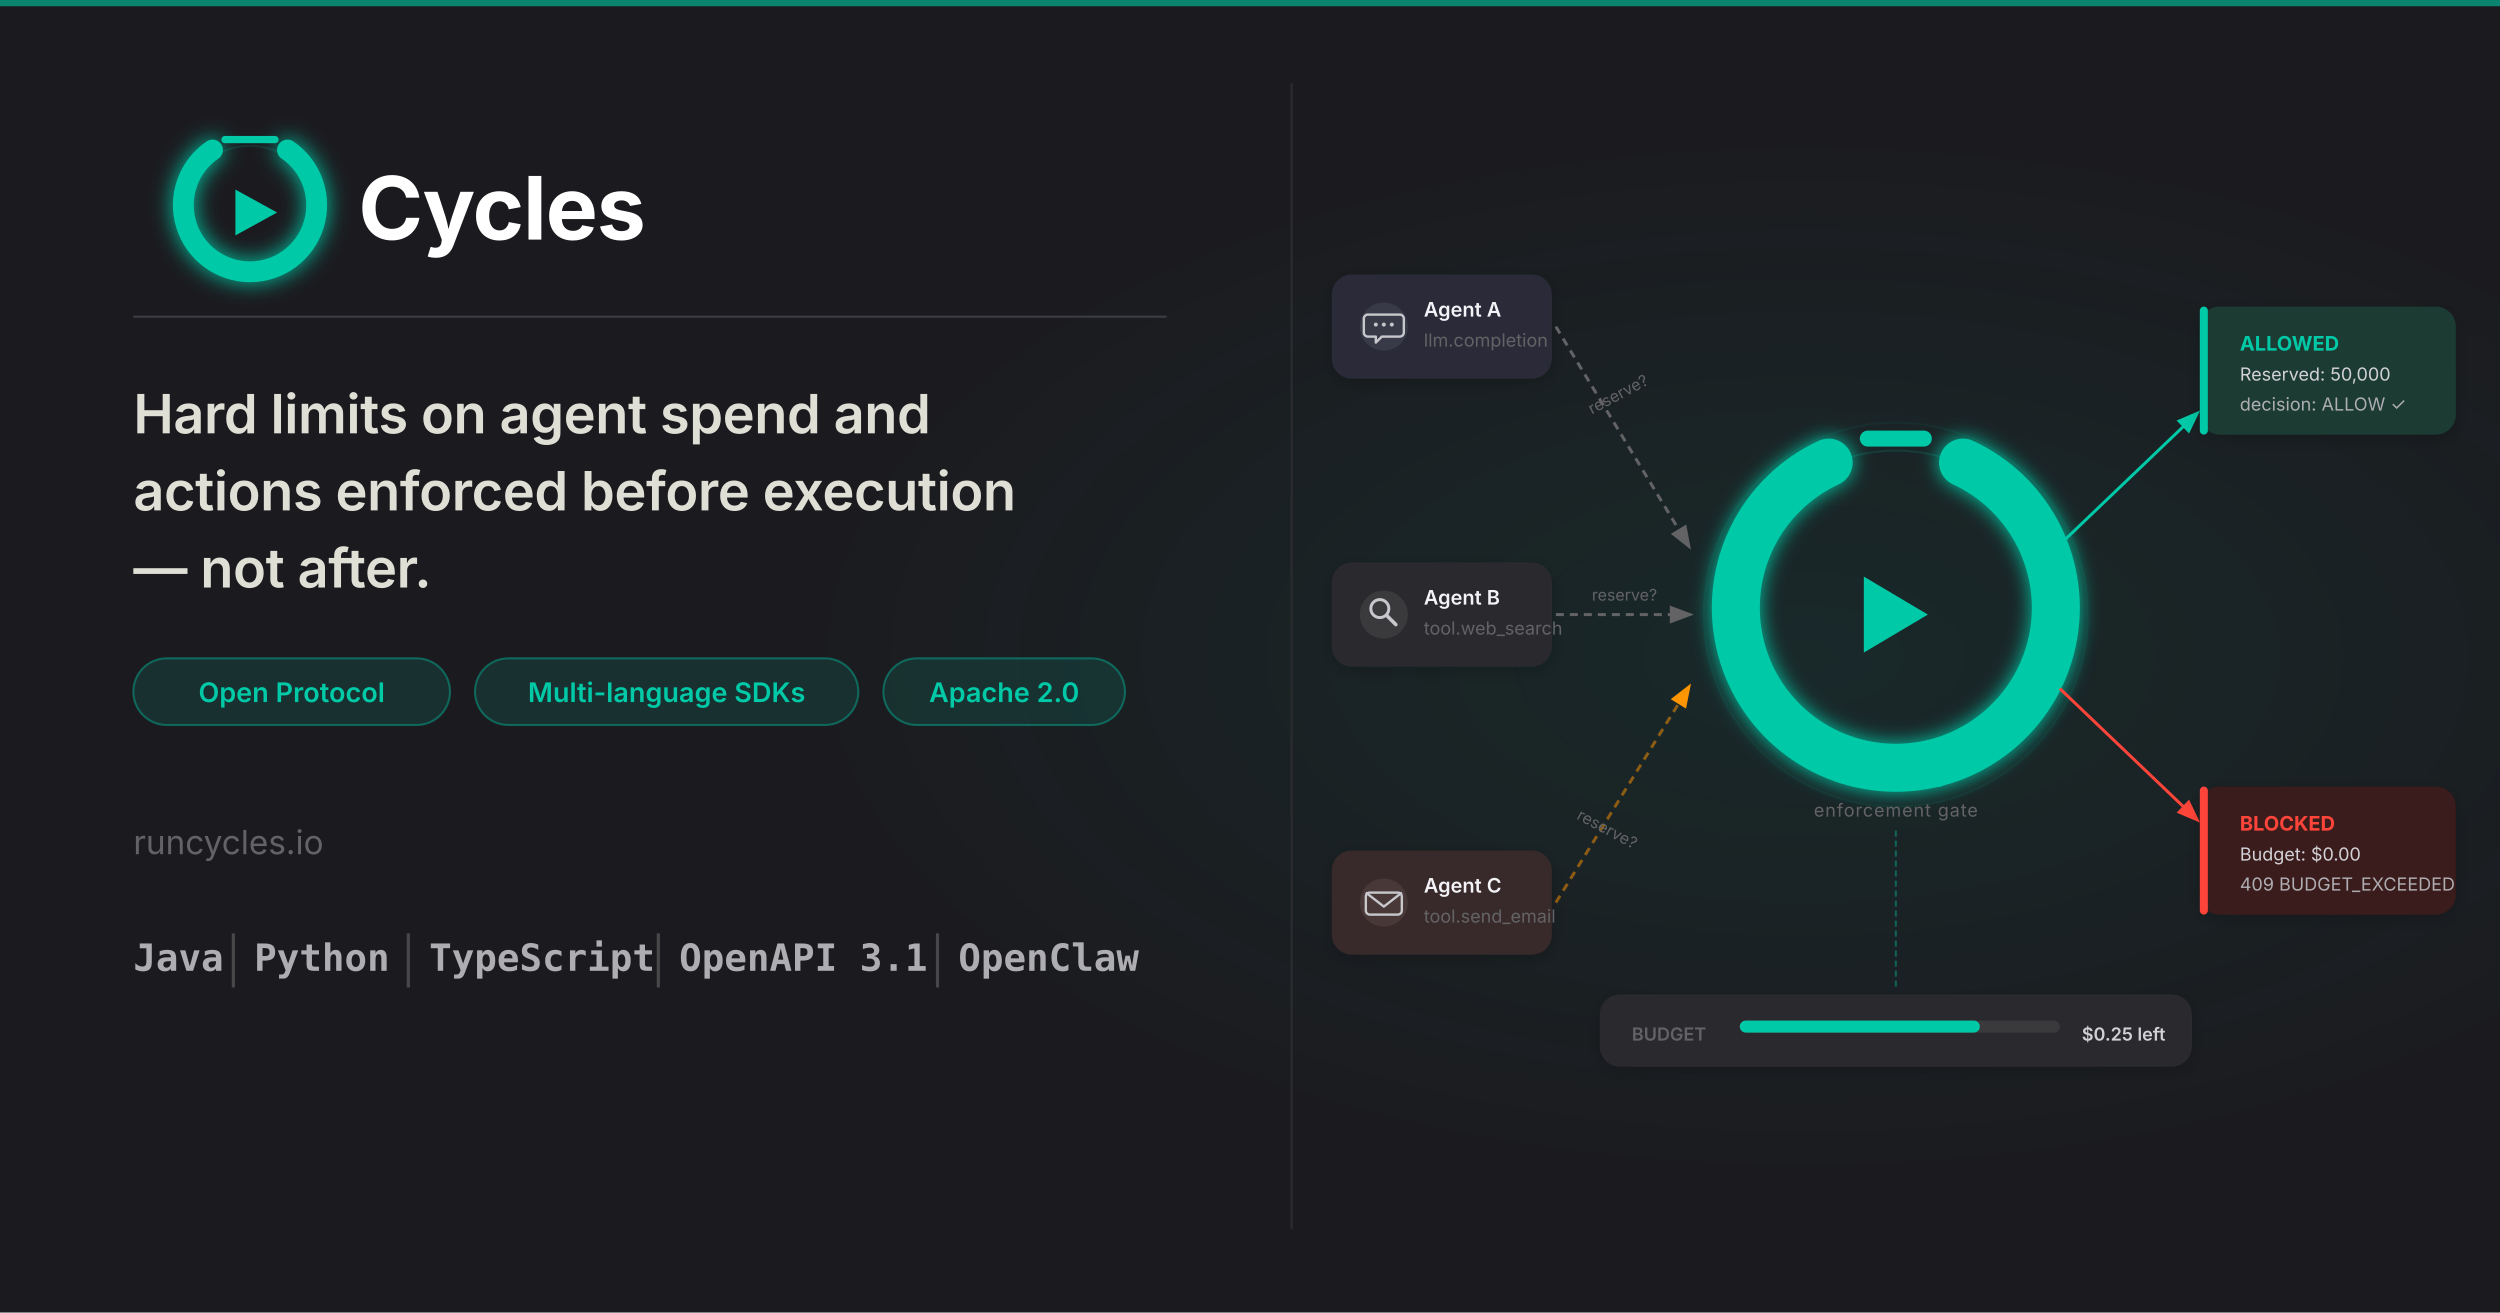
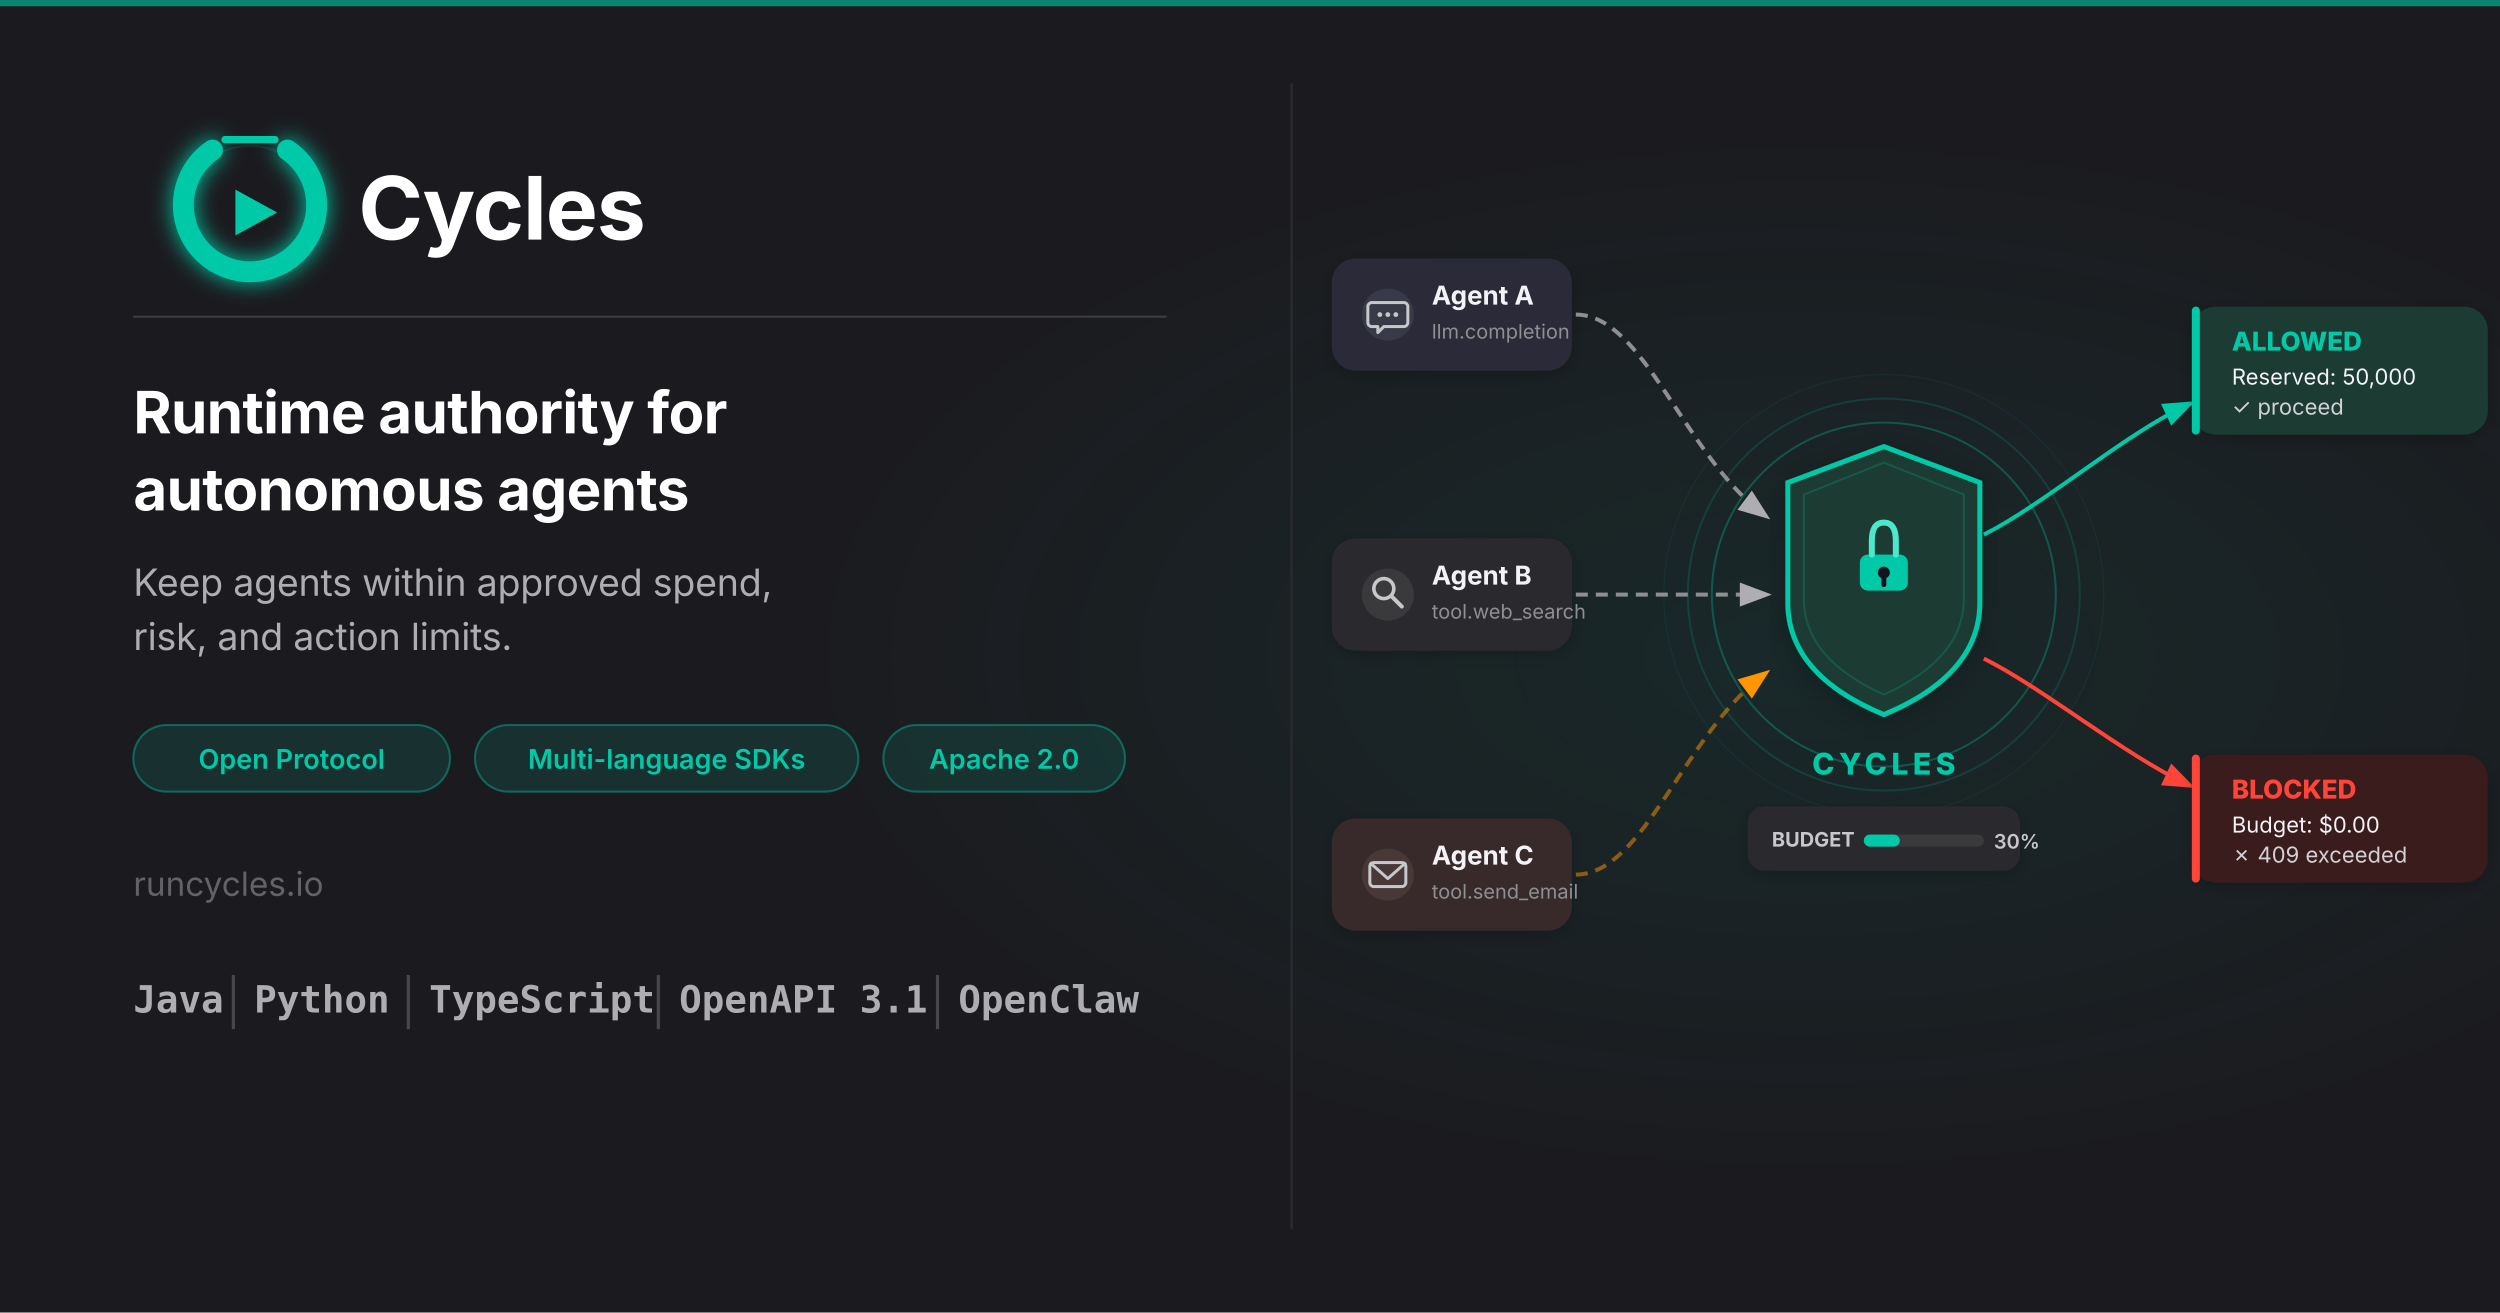
<svg xmlns="http://www.w3.org/2000/svg" viewBox="0 0 1200 630" width="1200" height="630">
  <defs>
    <filter id="og-glow" x="-30%" y="-30%" width="160%" height="160%">
      <feGaussianBlur stdDeviation="5" result="blur" />
      <feMerge>
        <feMergeNode in="blur" />
        <feMergeNode in="SourceGraphic" />
      </feMerge>
    </filter>
    <filter id="og-shadow" x="-10%" y="-10%" width="120%" height="140%">
      <feDropShadow dx="0" dy="2" stdDeviation="4" flood-color="#00000030" />
    </filter>
+     <filter id="og-shadow-lg" x="-10%" y="-10%" width="120%" height="150%">
+       <feDropShadow dx="0" dy="4" stdDeviation="8" flood-color="#00000040" />
+     </filter>
    <marker id="og-teal" markerWidth="8" markerHeight="8" refX="6" refY="3" orient="auto">
      <path d="M0,0 L0,6 L8,3 z" fill="#00C9A7" />
    </marker>
    <marker id="og-red" markerWidth="8" markerHeight="8" refX="6" refY="3" orient="auto">
      <path d="M0,0 L0,6 L8,3 z" fill="#FF453A" />
    </marker>
    <marker id="og-gray" markerWidth="8" markerHeight="8" refX="6" refY="3" orient="auto">
-       <path d="M0,0 L0,6 L8,3 z" fill="#636366" />
+       <path d="M0,0 L0,6 L8,3 z" fill="#AEAEB2" />
    </marker>
    <marker id="og-orange" markerWidth="8" markerHeight="8" refX="6" refY="3" orient="auto">
      <path d="M0,0 L0,6 L8,3 z" fill="#FF9500" />
    </marker>
    <radialGradient id="bg-glow" cx="72%" cy="50%" r="40%">
      <stop offset="0%" stop-color="#00C9A7" stop-opacity="0.08" />
      <stop offset="100%" stop-color="#00C9A7" stop-opacity="0" />
    </radialGradient>
  </defs>
  <rect width="1200" height="630" fill="#1B1B1F" />
  <rect width="1200" height="630" fill="url(#bg-glow)" />
  <rect x="0" y="0" width="1200" height="3" fill="#00C9A7" opacity="0.6" />
  <circle cx="120" cy="102" r="32" fill="none" stroke="#00C9A7" stroke-width="1" opacity="0.12" />
  <path d="M 138 72 A 32 32 0 1 1 102 72" fill="none" stroke="#00C9A7" stroke-width="10" stroke-linecap="round" filter="url(#og-glow)" />
  <line x1="108" y1="67" x2="132" y2="67" stroke="#00C9A7" stroke-width="3.5" stroke-linecap="round" />
  <path d="M 133 102 L 113 91 L 113 113 Z" fill="#00C9A7" />
  <text x="172" y="115" font-size="42" font-weight="700" fill="#FFFFFF" font-family="-apple-system, BlinkMacSystemFont, 'Segoe UI', sans-serif" letter-spacing="-0.5">Cycles</text>
  <line x1="64" y1="152" x2="560" y2="152" stroke="#3C3C43" stroke-width="1" />
-   <text x="64" y="208" font-size="26" font-weight="600" fill="#DFDFD6" font-family="-apple-system, BlinkMacSystemFont, 'Segoe UI', sans-serif" letter-spacing="-0.2">Hard limits on agent spend and</text>
-   <text x="64" y="245" font-size="26" font-weight="600" fill="#DFDFD6" font-family="-apple-system, BlinkMacSystemFont, 'Segoe UI', sans-serif" letter-spacing="-0.2">actions enforced before execution</text>
-   <text x="64" y="282" font-size="26" font-weight="600" fill="#DFDFD6" font-family="-apple-system, BlinkMacSystemFont, 'Segoe UI', sans-serif" letter-spacing="-0.2">— not after.</text>
-   <rect x="64" y="316" width="152" height="32" rx="16" fill="#00C9A7" fill-opacity="0.12" stroke="#00C9A7" stroke-width="1" stroke-opacity="0.4" />
-   <text x="140" y="337" text-anchor="middle" font-size="13" font-weight="600" fill="#00C9A7" font-family="-apple-system, BlinkMacSystemFont, sans-serif">Open Protocol</text>
-   <rect x="228" y="316" width="184" height="32" rx="16" fill="#00C9A7" fill-opacity="0.12" stroke="#00C9A7" stroke-width="1" stroke-opacity="0.4" />
-   <text x="320" y="337" text-anchor="middle" font-size="13" font-weight="600" fill="#00C9A7" font-family="-apple-system, BlinkMacSystemFont, sans-serif">Multi-language SDKs</text>
-   <rect x="424" y="316" width="116" height="32" rx="16" fill="#00C9A7" fill-opacity="0.12" stroke="#00C9A7" stroke-width="1" stroke-opacity="0.4" />
-   <text x="482" y="337" text-anchor="middle" font-size="13" font-weight="600" fill="#00C9A7" font-family="-apple-system, BlinkMacSystemFont, sans-serif">Apache 2.0</text>
-   <text x="64" y="410" font-size="16" fill="#636366" font-family="-apple-system, BlinkMacSystemFont, sans-serif">runcycles.io</text>
-   <text x="64" y="466" font-size="18" font-weight="700" fill="#AEAEB2" font-family="ui-monospace, 'Menlo', monospace">Java</text>
-   <line x1="112" y1="448" x2="112" y2="474" stroke="#48484A" stroke-width="1.5" />
-   <text x="122" y="466" font-size="18" font-weight="700" fill="#AEAEB2" font-family="ui-monospace, monospace">Python</text>
-   <line x1="196" y1="448" x2="196" y2="474" stroke="#48484A" stroke-width="1.5" />
-   <text x="206" y="466" font-size="18" font-weight="700" fill="#AEAEB2" font-family="ui-monospace, monospace">TypeScript</text>
-   <line x1="316" y1="448" x2="316" y2="474" stroke="#48484A" stroke-width="1.5" />
-   <text x="326" y="466" font-size="18" font-weight="700" fill="#AEAEB2" font-family="ui-monospace, monospace">OpenAPI 3.1</text>
-   <line x1="450" y1="448" x2="450" y2="474" stroke="#48484A" stroke-width="1.5" />
-   <text x="460" y="466" font-size="18" font-weight="700" fill="#AEAEB2" font-family="ui-monospace, monospace">OpenClaw</text>
+   <text x="64" y="208" font-size="28" font-weight="700" fill="#FFFFFF" font-family="-apple-system, BlinkMacSystemFont, 'Segoe UI', sans-serif" letter-spacing="-0.3">Runtime authority for</text>
+   <text x="64" y="245" font-size="28" font-weight="700" fill="#FFFFFF" font-family="-apple-system, BlinkMacSystemFont, 'Segoe UI', sans-serif" letter-spacing="-0.3">autonomous agents</text>
+   <text x="64" y="286" font-size="18" fill="#AEAEB2" font-family="-apple-system, BlinkMacSystemFont, 'Segoe UI', sans-serif" letter-spacing="-0.1">Keep agents within approved spend,</text>
+   <text x="64" y="312" font-size="18" fill="#AEAEB2" font-family="-apple-system, BlinkMacSystemFont, 'Segoe UI', sans-serif" letter-spacing="-0.1">risk, and action limits.</text>
+   <rect x="64" y="348" width="152" height="32" rx="16" fill="#00C9A7" fill-opacity="0.12" stroke="#00C9A7" stroke-width="1" stroke-opacity="0.4" />
+   <text x="140" y="369" text-anchor="middle" font-size="13" font-weight="600" fill="#00C9A7" font-family="-apple-system, BlinkMacSystemFont, sans-serif">Open Protocol</text>
+   <rect x="228" y="348" width="184" height="32" rx="16" fill="#00C9A7" fill-opacity="0.12" stroke="#00C9A7" stroke-width="1" stroke-opacity="0.4" />
+   <text x="320" y="369" text-anchor="middle" font-size="13" font-weight="600" fill="#00C9A7" font-family="-apple-system, BlinkMacSystemFont, sans-serif">Multi-language SDKs</text>
+   <rect x="424" y="348" width="116" height="32" rx="16" fill="#00C9A7" fill-opacity="0.12" stroke="#00C9A7" stroke-width="1" stroke-opacity="0.4" />
+   <text x="482" y="369" text-anchor="middle" font-size="13" font-weight="600" fill="#00C9A7" font-family="-apple-system, BlinkMacSystemFont, sans-serif">Apache 2.0</text>
+   <text x="64" y="430" font-size="16" fill="#636366" font-family="-apple-system, BlinkMacSystemFont, sans-serif">runcycles.io</text>
+   <text x="64" y="486" font-size="18" font-weight="700" fill="#AEAEB2" font-family="ui-monospace, 'Menlo', monospace">Java</text>
+   <line x1="112" y1="468" x2="112" y2="494" stroke="#48484A" stroke-width="1.5" />
+   <text x="122" y="486" font-size="18" font-weight="700" fill="#AEAEB2" font-family="ui-monospace, monospace">Python</text>
+   <line x1="196" y1="468" x2="196" y2="494" stroke="#48484A" stroke-width="1.5" />
+   <text x="206" y="486" font-size="18" font-weight="700" fill="#AEAEB2" font-family="ui-monospace, monospace">TypeScript</text>
+   <line x1="316" y1="468" x2="316" y2="494" stroke="#48484A" stroke-width="1.5" />
+   <text x="326" y="486" font-size="18" font-weight="700" fill="#AEAEB2" font-family="ui-monospace, monospace">OpenAPI 3.1</text>
+   <line x1="450" y1="468" x2="450" y2="494" stroke="#48484A" stroke-width="1.5" />
+   <text x="460" y="486" font-size="18" font-weight="700" fill="#AEAEB2" font-family="ui-monospace, monospace">OpenClaw</text>
  <line x1="620" y1="40" x2="620" y2="590" stroke="#2C2C2E" stroke-width="1" />
  <g transform="translate(622, 55) scale(0.96)">
-     <rect x="18" y="80" width="110" height="52" rx="10" fill="#2A2C38" filter="url(#og-shadow)" />
-     <circle cx="44" cy="106" r="12" fill="#383A48" />
-     <path d="M36 100 h16 a2 2 0 0 1 2 2 v7 a2 2 0 0 1-2 2 h-9 l-3 3 v-3 h-4 a2 2 0 0 1-2-2 v-7 a2 2 0 0 1 2-2 z" fill="none" stroke="#C7C7CC" stroke-width="1.2" stroke-linejoin="round" />
-     <circle cx="40" cy="105" r="1" fill="#C7C7CC" />
-     <circle cx="44" cy="105" r="1" fill="#C7C7CC" />
-     <circle cx="48" cy="105" r="1" fill="#C7C7CC" />
-     <text x="64" y="101" font-size="10" font-weight="600" fill="#F2F2F7" font-family="-apple-system,sans-serif">Agent A</text>
-     <text x="64" y="116" font-size="9" fill="#636366" font-family="-apple-system,sans-serif">llm.completion</text>
-     <rect x="18" y="224" width="110" height="52" rx="10" fill="#2C2C2E" filter="url(#og-shadow)" />
-     <circle cx="44" cy="250" r="12" fill="#3A3A3C" />
-     <circle cx="42" cy="247" r="4.5" fill="none" stroke="#C7C7CC" stroke-width="1.5" />
-     <line x1="45.5" y1="250.5" x2="50" y2="255" stroke="#C7C7CC" stroke-width="1.8" stroke-linecap="round" />
-     <text x="64" y="245" font-size="10" font-weight="600" fill="#F2F2F7" font-family="-apple-system,sans-serif">Agent B</text>
-     <text x="64" y="260" font-size="9" fill="#636366" font-family="-apple-system,sans-serif">tool.web_search</text>
-     <rect x="18" y="368" width="110" height="52" rx="10" fill="#382A2A" filter="url(#og-shadow)" />
-     <circle cx="44" cy="394" r="12" fill="#483838" />
-     <rect x="35" y="389" width="18" height="11" rx="2" fill="none" stroke="#C7C7CC" stroke-width="1.2" />
-     <polyline points="35,389 44,396 53,389" fill="none" stroke="#C7C7CC" stroke-width="1.2" stroke-linejoin="round" />
-     <text x="64" y="389" font-size="10" font-weight="600" fill="#F2F2F7" font-family="-apple-system,sans-serif">Agent C</text>
-     <text x="64" y="404" font-size="9" fill="#636366" font-family="-apple-system,sans-serif">tool.send_email</text>
-     <line x1="130" y1="106" x2="196" y2="215" stroke="#636366" stroke-width="1.5" stroke-dasharray="4,3" marker-end="url(#og-gray)" />
-     <line x1="130" y1="250" x2="196" y2="250" stroke="#636366" stroke-width="1.5" stroke-dasharray="4,3" marker-end="url(#og-gray)" />
-     <line x1="130" y1="394" x2="196" y2="287" stroke="#FF9500" stroke-width="1.5" stroke-opacity="0.5" stroke-dasharray="4,3" marker-end="url(#og-orange)" />
-     <text x="148" y="150" font-size="8" fill="#636366" font-family="-apple-system,sans-serif" transform="rotate(-28,148,150)">reserve?</text>
-     <text x="148" y="243" font-size="8" fill="#636366" font-family="-apple-system,sans-serif">reserve?</text>
-     <text x="140" y="352" font-size="8" fill="#636366" font-family="-apple-system,sans-serif" transform="rotate(28,140,352)">reserve?</text>
-     <circle cx="300" cy="250" r="82" fill="none" stroke="#00C9A7" stroke-width="1" opacity="0.15" />
-     <circle cx="300" cy="250" r="96" fill="none" stroke="#00C9A7" stroke-width="1" opacity="0.07" />
-     <path d="M 333.6 174.0 A 80 80 0 1 1 266.4 174.0" fill="none" stroke="#00C9A7" stroke-width="24" stroke-linecap="round" filter="url(#og-glow)" />
-     <line x1="286" y1="162" x2="314" y2="162" stroke="#00C9A7" stroke-width="8" stroke-linecap="round" />
-     <path d="M 316 250 L 284 231 L 284 269 Z" fill="#00C9A7" />
-     <text x="300" y="336" text-anchor="middle" font-size="11" font-weight="700" fill="#00C9A7" font-family="-apple-system,sans-serif" letter-spacing="0.1em">CYCLES</text>
-     <text x="300" y="351" text-anchor="middle" font-size="9" fill="#636366" font-family="-apple-system,sans-serif" letter-spacing="0.05em">enforcement gate</text>
-     <line x1="382" y1="215" x2="450" y2="150" stroke="#00C9A7" stroke-width="1.5" marker-end="url(#og-teal)" />
-     <rect x="452" y="96" width="128" height="64" rx="10" fill="#1A3A32" filter="url(#og-shadow)" />
-     <rect x="452" y="96" width="4" height="64" rx="2" fill="#00C9A7" />
-     <text x="472" y="118" font-size="10" font-weight="700" fill="#00C9A7" font-family="-apple-system,sans-serif">ALLOWED</text>
-     <text x="472" y="133" font-size="9" fill="#D1D1D6" font-family="-apple-system,sans-serif">Reserved: 50,000</text>
-     <text x="472" y="148" font-size="9" fill="#AEAEB2" font-family="-apple-system,sans-serif">decision: ALLOW ✓</text>
-     <line x1="382" y1="287" x2="450" y2="352" stroke="#FF453A" stroke-width="1.5" marker-end="url(#og-red)" />
-     <rect x="452" y="336" width="128" height="64" rx="10" fill="#3A1A1A" filter="url(#og-shadow)" />
-     <rect x="452" y="336" width="4" height="64" rx="2" fill="#FF453A" />
-     <text x="472" y="358" font-size="10" font-weight="700" fill="#FF453A" font-family="-apple-system,sans-serif">BLOCKED</text>
-     <text x="472" y="373" font-size="9" fill="#D1D1D6" font-family="-apple-system,sans-serif">Budget: $0.00</text>
-     <text x="472" y="388" font-size="9" fill="#AEAEB2" font-family="-apple-system,sans-serif">409 BUDGET_EXCEEDED</text>
-     <rect x="152" y="440" width="296" height="36" rx="10" fill="#2C2C2E" filter="url(#og-shadow)" />
-     <text x="168" y="463" font-size="9" font-weight="600" fill="#636366" font-family="-apple-system,sans-serif">BUDGET</text>
-     <rect x="222" y="453" width="160" height="6" rx="3" fill="#3A3A3C" />
-     <rect x="222" y="453" width="120" height="6" rx="3" fill="#00C9A7" />
-     <text x="393" y="463" font-size="9" fill="#D1D1D6" font-family="-apple-system,sans-serif" font-weight="600">$0.25 left</text>
-     <line x1="300" y1="358" x2="300" y2="436" stroke="#00C9A7" stroke-width="1" stroke-dasharray="3,2" opacity="0.4" />
+     <rect x="18" y="72" width="120" height="56" rx="12" fill="#2A2C38" filter="url(#og-shadow)" />
+     <circle cx="46" cy="100" r="13" fill="#383A48" />
+     <path d="M38 94 h16 a2 2 0 0 1 2 2 v8 a2 2 0 0 1-2 2 h-10 l-3 3 v-3 h-3 a2 2 0 0 1-2-2 v-8 a2 2 0 0 1 2-2 z" fill="none" stroke="#C7C7CC" stroke-width="1.5" stroke-linejoin="round" />
+     <circle cx="42" cy="100" r="1.2" fill="#C7C7CC" />
+     <circle cx="46" cy="100" r="1.2" fill="#C7C7CC" />
+     <circle cx="50" cy="100" r="1.2" fill="#C7C7CC" />
+     <text x="68" y="95" font-size="13" font-weight="700" fill="#F2F2F7" font-family="-apple-system,system-ui,sans-serif">Agent A</text>
+     <text x="68" y="112" font-size="10" fill="#8E8E93" font-family="-apple-system,system-ui,sans-serif">llm.completion</text>
+     <rect x="18" y="212" width="120" height="56" rx="12" fill="#2C2C2E" filter="url(#og-shadow)" />
+     <circle cx="46" cy="240" r="13" fill="#3A3A3C" />
+     <circle cx="44" cy="237" r="5" fill="none" stroke="#C7C7CC" stroke-width="1.8" />
+     <line x1="48" y1="241" x2="53" y2="246" stroke="#C7C7CC" stroke-width="2" stroke-linecap="round" />
+     <text x="68" y="235" font-size="13" font-weight="700" fill="#F2F2F7" font-family="-apple-system,system-ui,sans-serif">Agent B</text>
+     <text x="68" y="252" font-size="10" fill="#8E8E93" font-family="-apple-system,system-ui,sans-serif">tool.web_search</text>
+     <rect x="18" y="352" width="120" height="56" rx="12" fill="#382A2A" filter="url(#og-shadow)" />
+     <circle cx="46" cy="380" r="13" fill="#483838" />
+     <rect x="37" y="374" width="18" height="12" rx="2" fill="none" stroke="#C7C7CC" stroke-width="1.5" />
+     <polyline points="37,374 46,382 55,374" fill="none" stroke="#C7C7CC" stroke-width="1.5" stroke-linejoin="round" />
+     <text x="68" y="375" font-size="13" font-weight="700" fill="#F2F2F7" font-family="-apple-system,system-ui,sans-serif">Agent C</text>
+     <text x="68" y="392" font-size="10" fill="#8E8E93" font-family="-apple-system,system-ui,sans-serif">tool.send_email</text>
+     <path d="M140 100 C174 100, 194 170, 234 200" fill="none" stroke="#8E8E93" stroke-width="2" stroke-dasharray="6 4" marker-end="url(#og-gray)" />
+     <path d="M140 240 C184 240, 204 240, 234 240" fill="none" stroke="#8E8E93" stroke-width="2" stroke-dasharray="6 4" marker-end="url(#og-gray)" />
+     <path d="M140 380 C174 380, 194 310, 234 280" fill="none" stroke="#FF9500" stroke-width="2" stroke-opacity="0.5" stroke-dasharray="6 4" marker-end="url(#og-orange)" />
+     <circle cx="294" cy="240" r="86" fill="none" stroke="#00C9A7" stroke-width="1" opacity="0.30" />
+     <circle cx="294" cy="240" r="98" fill="none" stroke="#00C9A7" stroke-width="1" opacity="0.16" />
+     <circle cx="294" cy="240" r="110" fill="none" stroke="#00C9A7" stroke-width="0.5" opacity="0.08" />
+     <path d="M294 166 L342 184 L342 244 Q342 280 294 300 Q246 280 246 244 L246 184 Z" fill="#1A3A32" stroke="#00C9A7" stroke-width="2.5" filter="url(#og-shadow-lg)" />
+     <path d="M294 174 L334 190 L334 242 Q334 272 294 290 Q254 272 254 242 L254 190 Z" fill="none" stroke="#00C9A7" stroke-width="1" opacity="0.2" />
+     <rect x="282" y="220" width="24" height="18" rx="4" fill="#00C9A7" />
+     <path d="M288 220 L288 213 Q288 204 294 204 Q300 204 300 213 L300 220" fill="none" stroke="#4DE8CC" stroke-width="3" stroke-linecap="round" />
+     <circle cx="294" cy="229" r="3" fill="#141420" />
+     <line x1="294" y1="231" x2="294" y2="235" stroke="#141420" stroke-width="2.5" stroke-linecap="round" />
+     <text x="294" y="330" text-anchor="middle" font-size="15" font-weight="800" fill="#00C9A7" font-family="-apple-system,system-ui,sans-serif" letter-spacing="0.15em">CYCLES</text>
+     <rect x="226" y="346" width="136" height="32" rx="8" fill="#2C2C2E" filter="url(#og-shadow)" />
+     <text x="238" y="366" font-size="10" font-weight="700" fill="#C7C7CC" font-family="-apple-system,system-ui,sans-serif">BUDGET</text>
+     <rect x="284" y="360" width="60" height="6" rx="3" fill="#3A3A3C" />
+     <rect x="284" y="360" width="18" height="6" rx="3" fill="#00C9A7" />
+     <text x="349" y="367" font-size="10" fill="#C7C7CC" font-family="-apple-system,system-ui,sans-serif" font-weight="600">30%</text>
+     <path d="M344 210 C374 195, 414 160, 446 145" fill="none" stroke="#00C9A7" stroke-width="2" marker-end="url(#og-teal)" />
+     <rect x="448" y="96" width="148" height="64" rx="12" fill="#1A3A32" filter="url(#og-shadow)" />
+     <rect x="448" y="96" width="4" height="64" rx="2" fill="#00C9A7" />
+     <text x="468" y="118" font-size="13" font-weight="800" fill="#00C9A7" font-family="-apple-system,system-ui,sans-serif">ALLOWED</text>
+     <text x="468" y="135" font-size="11" fill="#F2F2F7" font-family="-apple-system,system-ui,sans-serif">Reserved: 50,000</text>
+     <text x="468" y="150" font-size="11" fill="#D1D1D6" font-family="-apple-system,system-ui,sans-serif">✓ proceed</text>
+     <path d="M344 272 C374 287, 414 320, 446 335" fill="none" stroke="#FF453A" stroke-width="2" marker-end="url(#og-red)" />
+     <rect x="448" y="320" width="148" height="64" rx="12" fill="#3A1A1A" filter="url(#og-shadow)" />
+     <rect x="448" y="320" width="4" height="64" rx="2" fill="#FF453A" />
+     <text x="468" y="342" font-size="13" font-weight="800" fill="#FF453A" font-family="-apple-system,system-ui,sans-serif">BLOCKED</text>
+     <text x="468" y="359" font-size="11" fill="#F2F2F7" font-family="-apple-system,system-ui,sans-serif">Budget: $0.00</text>
+     <text x="468" y="374" font-size="11" fill="#D1D1D6" font-family="-apple-system,system-ui,sans-serif">✗ 409 exceeded</text>
  </g>
</svg>
